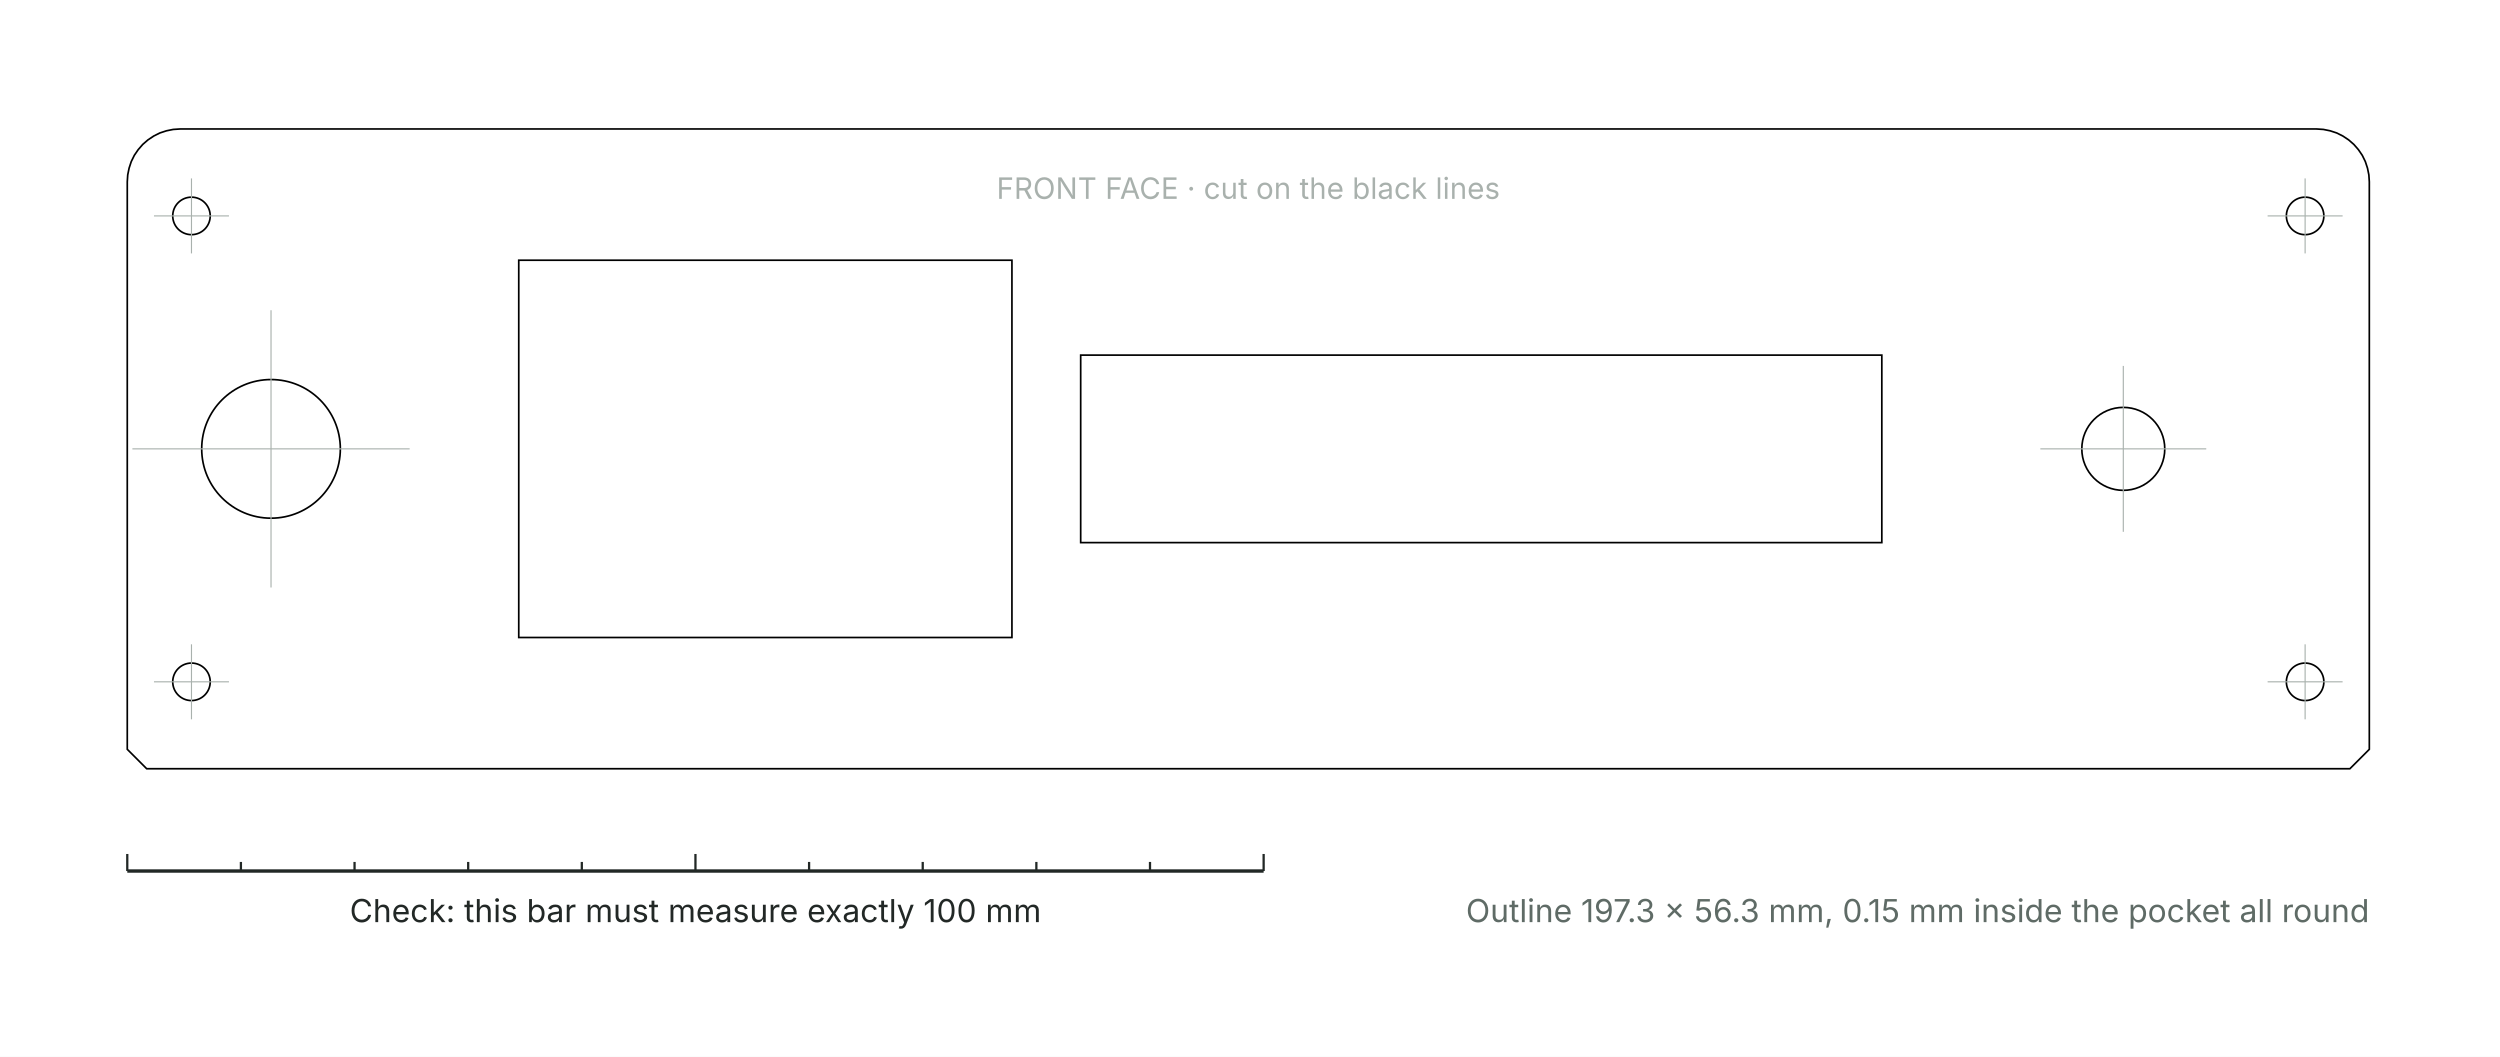
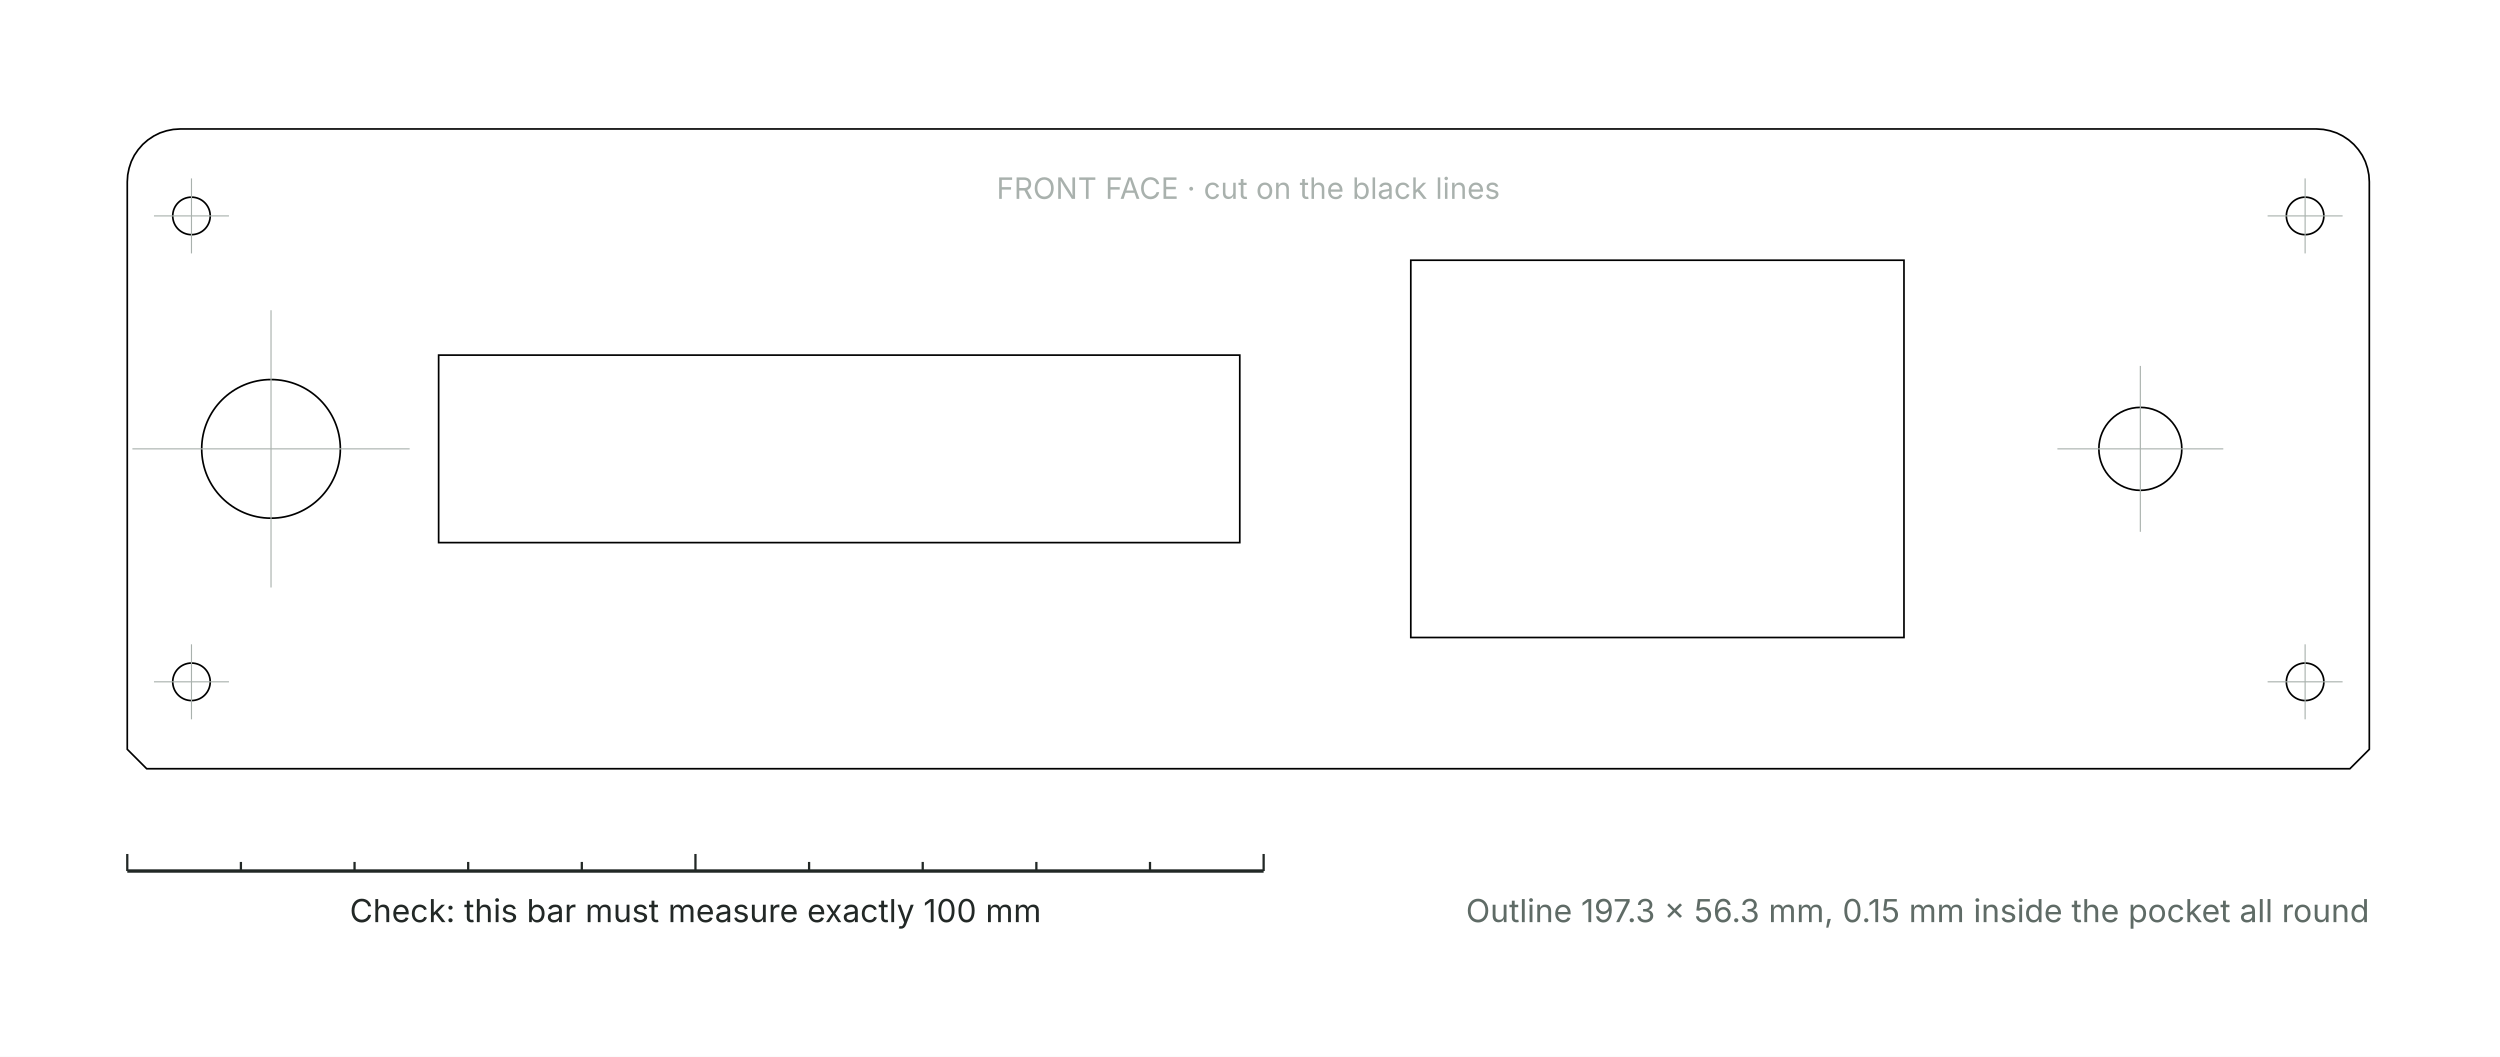
<svg xmlns="http://www.w3.org/2000/svg" width="220mm" height="93mm" viewBox="0 0 220 93">
  <rect width="220" height="93" fill="#ffffff" />
  <polygon points="12.91,67.65 206.79,67.65 208.5,65.94 208.5,16 208.46,15.39 208.34,14.8 208.15,14.22 207.88,13.67 207.54,13.17 207.14,12.71 206.68,12.31 206.17,11.97 205.63,11.7 205.05,11.51 204.46,11.39 203.85,11.35 15.85,11.35 15.24,11.39 14.65,11.51 14.07,11.7 13.53,11.97 13.02,12.31 12.56,12.71 12.16,13.17 11.82,13.67 11.55,14.22 11.36,14.8 11.24,15.39 11.2,16 11.2,65.94" fill="none" stroke="#000000" stroke-width="0.15" />
-   <rect x="45.65" y="22.9" width="43.4" height="33.2" rx="0" fill="none" stroke="#000000" stroke-width="0.15" />
-   <rect x="95.1" y="31.25" width="70.5" height="16.5" rx="0" fill="none" stroke="#000000" stroke-width="0.15" />
+   <rect x="124.15" y="22.9" width="43.4" height="33.2" rx="0" fill="none" stroke="#000000" stroke-width="0.15" />
+   <rect x="38.6" y="31.25" width="70.5" height="16.5" rx="0" fill="none" stroke="#000000" stroke-width="0.15" />
  <circle cx="16.85" cy="60" r="1.65" fill="none" stroke="#000000" stroke-width="0.15" />
  <line x1="13.55" y1="60" x2="20.15" y2="60" stroke="#a9b1ad" stroke-width="0.1" />
  <line x1="16.85" y1="56.7" x2="16.85" y2="63.3" stroke="#a9b1ad" stroke-width="0.1" />
  <circle cx="16.85" cy="19" r="1.65" fill="none" stroke="#000000" stroke-width="0.15" />
  <line x1="13.55" y1="19" x2="20.15" y2="19" stroke="#a9b1ad" stroke-width="0.1" />
  <line x1="16.85" y1="15.7" x2="16.85" y2="22.3" stroke="#a9b1ad" stroke-width="0.1" />
  <circle cx="202.85" cy="60" r="1.65" fill="none" stroke="#000000" stroke-width="0.15" />
  <line x1="199.55" y1="60" x2="206.15" y2="60" stroke="#a9b1ad" stroke-width="0.1" />
  <line x1="202.85" y1="56.7" x2="202.85" y2="63.3" stroke="#a9b1ad" stroke-width="0.1" />
  <circle cx="202.85" cy="19" r="1.65" fill="none" stroke="#000000" stroke-width="0.15" />
  <line x1="199.55" y1="19" x2="206.15" y2="19" stroke="#a9b1ad" stroke-width="0.1" />
  <line x1="202.85" y1="15.7" x2="202.85" y2="22.3" stroke="#a9b1ad" stroke-width="0.1" />
-   <circle cx="186.85" cy="39.5" r="3.65" fill="none" stroke="#000000" stroke-width="0.15" />
-   <line x1="179.55" y1="39.5" x2="194.15" y2="39.5" stroke="#a9b1ad" stroke-width="0.1" />
-   <line x1="186.85" y1="32.2" x2="186.85" y2="46.8" stroke="#a9b1ad" stroke-width="0.1" />
+   <circle cx="188.35" cy="39.5" r="3.65" fill="none" stroke="#000000" stroke-width="0.15" />
+   <line x1="181.05" y1="39.5" x2="195.65" y2="39.5" stroke="#a9b1ad" stroke-width="0.1" />
+   <line x1="188.35" y1="32.2" x2="188.35" y2="46.8" stroke="#a9b1ad" stroke-width="0.1" />
  <circle cx="23.85" cy="39.5" r="6.1" fill="none" stroke="#000000" stroke-width="0.15" />
  <line x1="11.65" y1="39.5" x2="36.05" y2="39.5" stroke="#a9b1ad" stroke-width="0.1" />
  <line x1="23.85" y1="27.3" x2="23.85" y2="51.7" stroke="#a9b1ad" stroke-width="0.1" />
  <text x="109.85" y="17.5" font-size="2.6" text-anchor="middle" fill="#a9b1ad" font-weight="400" style="font-family:system-ui,-apple-system,'Segoe UI',sans-serif">FRONT FACE · cut on the black lines</text>
  <line x1="11.2" y1="76.65" x2="111.2" y2="76.65" stroke="#222826" stroke-width="0.3" />
  <line x1="11.2" y1="75.15" x2="11.2" y2="76.65" stroke="#222826" stroke-width="0.2" />
  <line x1="21.2" y1="75.85" x2="21.2" y2="76.65" stroke="#222826" stroke-width="0.2" />
  <line x1="31.2" y1="75.85" x2="31.2" y2="76.65" stroke="#222826" stroke-width="0.2" />
  <line x1="41.2" y1="75.85" x2="41.2" y2="76.65" stroke="#222826" stroke-width="0.2" />
  <line x1="51.2" y1="75.85" x2="51.2" y2="76.65" stroke="#222826" stroke-width="0.2" />
  <line x1="61.2" y1="75.15" x2="61.2" y2="76.65" stroke="#222826" stroke-width="0.2" />
  <line x1="71.2" y1="75.85" x2="71.2" y2="76.65" stroke="#222826" stroke-width="0.2" />
  <line x1="81.2" y1="75.85" x2="81.2" y2="76.65" stroke="#222826" stroke-width="0.2" />
  <line x1="91.2" y1="75.85" x2="91.2" y2="76.65" stroke="#222826" stroke-width="0.2" />
  <line x1="101.2" y1="75.85" x2="101.2" y2="76.65" stroke="#222826" stroke-width="0.2" />
  <line x1="111.2" y1="75.15" x2="111.2" y2="76.65" stroke="#222826" stroke-width="0.2" />
  <text x="61.2" y="81.15" font-size="2.8" text-anchor="middle" fill="#222826" font-weight="400" style="font-family:system-ui,-apple-system,'Segoe UI',sans-serif">Check: this bar must measure exactly 100 mm</text>
  <text x="208.5" y="81.15" font-size="2.8" text-anchor="end" fill="#5f6b66" font-weight="400" style="font-family:system-ui,-apple-system,'Segoe UI',sans-serif">Outline 197.3 × 56.3 mm, 0.15 mm inside the pocket all round</text>
</svg>
